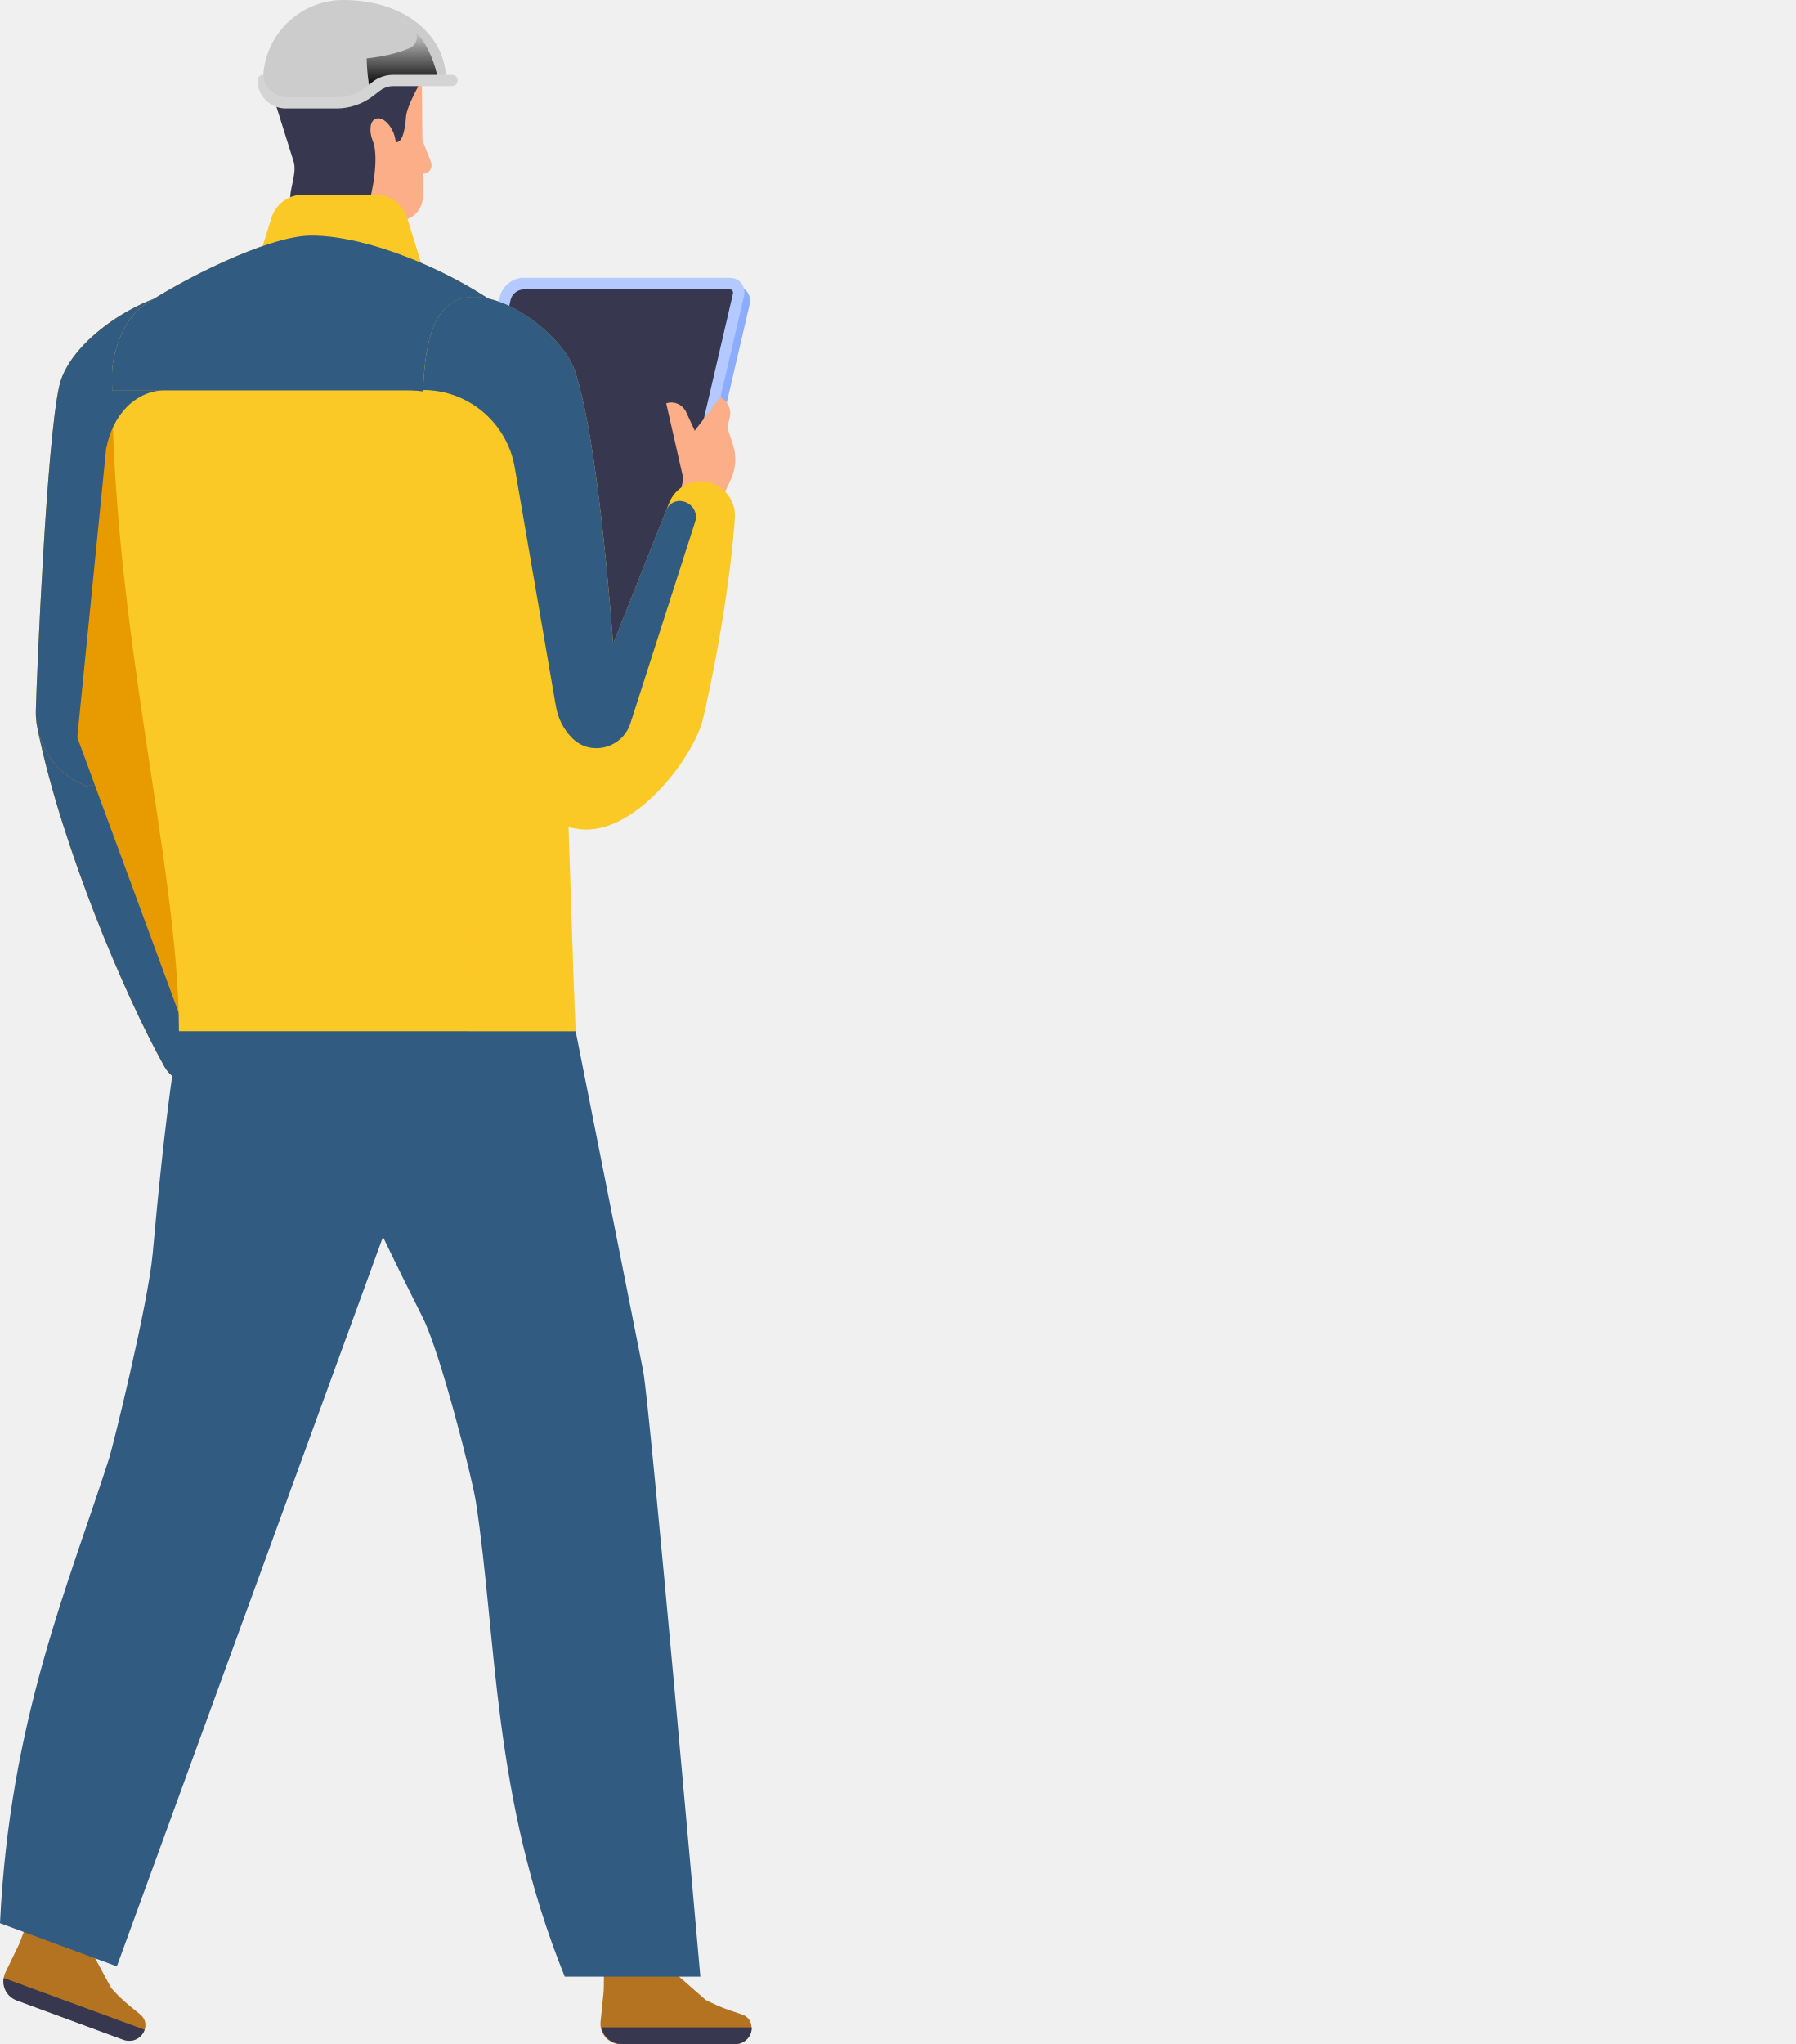
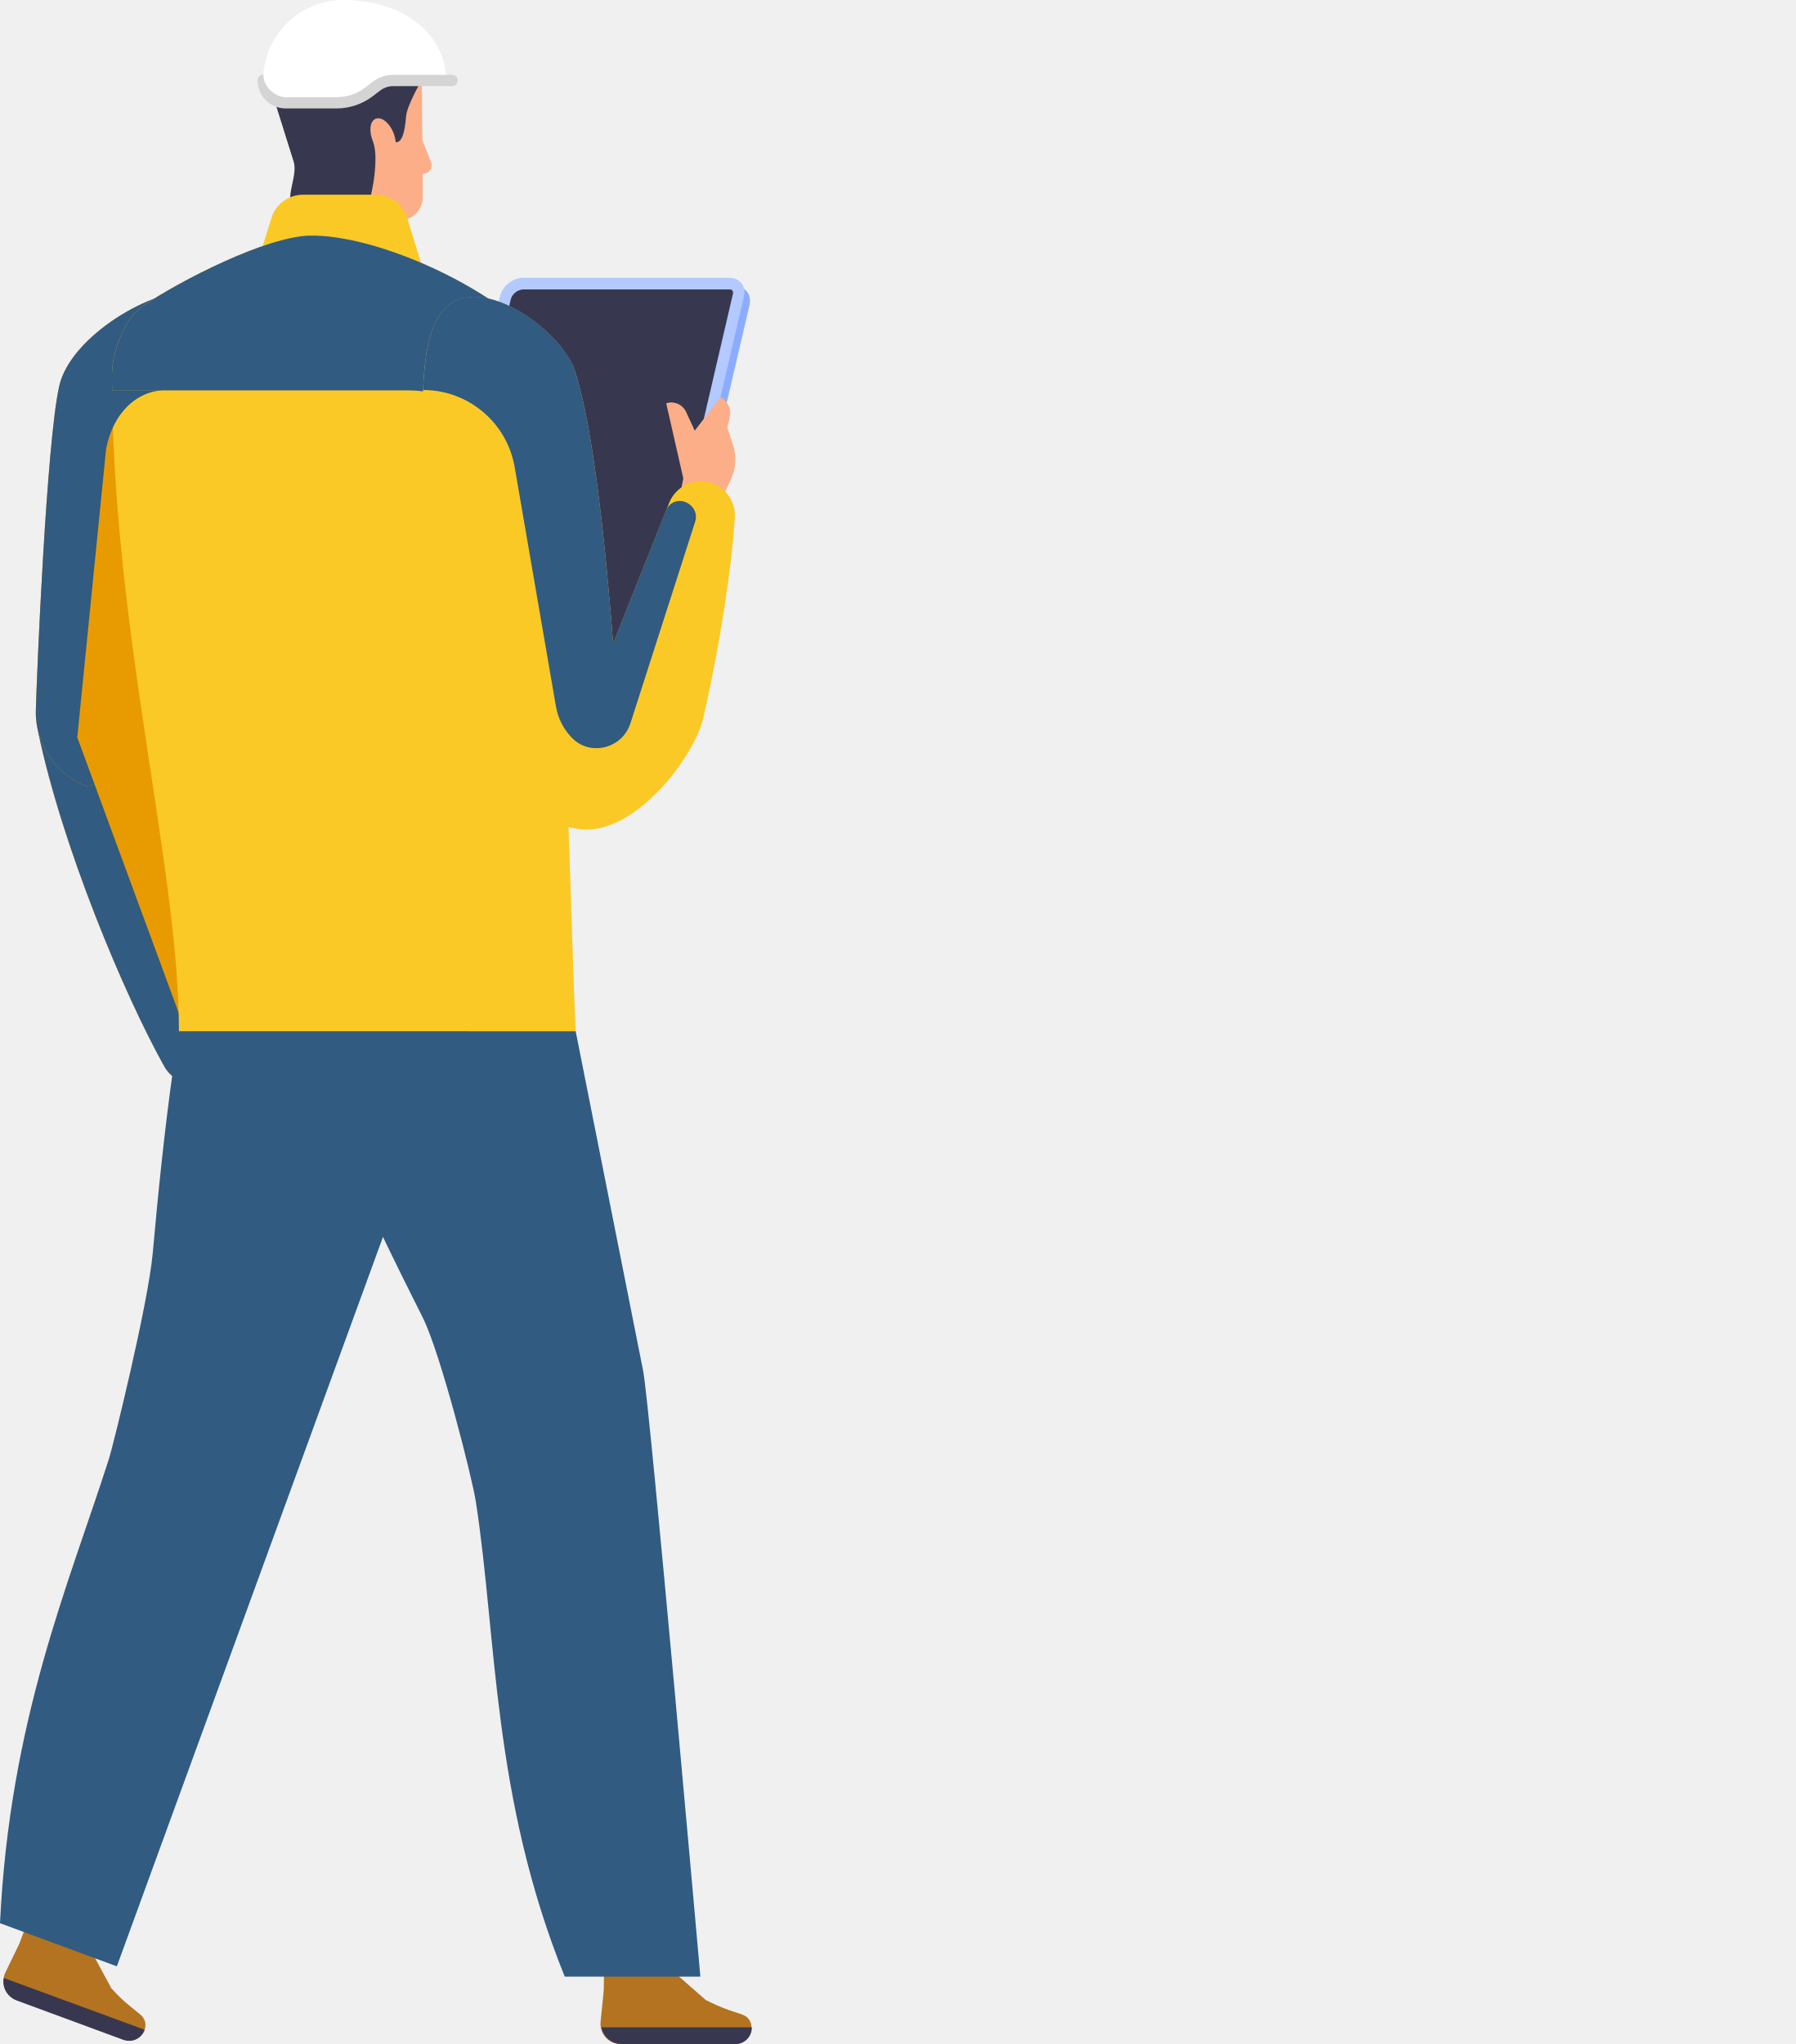
<svg xmlns="http://www.w3.org/2000/svg" version="1.1" id="pan" x="0px" y="0px" viewBox="0 0 957.3 1089.6" style="enable-background:new 0 0 957.3 1089.6;" xml:space="preserve">
  <style type="text/css">
	.st0{fill:#FCAE88;}
	.st1{fill:#E89B00;}
	.st2{fill:#315B81;}
	.st3{fill:#8CADFF;}
	.st4{fill:#B3C9FF;}
	.st5{fill:#37384F;}
	.st6{fill:#B37320;}
	.st7{fill:#FBC926;}
	.st8{opacity:0.4;fill:#FBC926;enable-background:new    ;}
- 	.st9{fill:#CCCCCC;}
- 	.st10{opacity:0.3;fill:#CCCCCC;enable-background:new    ;}
- 	.st11{fill:url(#SVGID_1_);}
- 	.st12{fill:#D4D4D4;}
+ 	.st9{fill:#FFFFFF;}
+ 	.st10{opacity:0.3;fill:#FFFFFF;enable-background:new    ;}
+ 	.st11{fill:#D4D4D4;}
</style>
  <path class="st0" d="M129.2,613.4l-4-12.7l-27.8-28.9l13.2-14.6l27.5,17.4l7.4,25.3l-6,24.2C134.5,622.4,130.8,618.4,129.2,613.4z" />
  <path class="st1" d="M20.3,389.9C33,451,66.1,530,87.6,568.5c4.9,8.7,16,11.8,24.7,6.9c6.8-3.8,10.4-11.6,8.9-19.3l-31.6-161  L20.3,389.9z" />
  <path class="st2" d="M41.2,393.1l0.2-1.6l-21.1-1.6C33,451,66.1,530,87.6,568.5c4.2,7.5,13.1,11,21.3,8.4L41.2,393.1z" />
  <path class="st1" d="M112.5,203.9c1.5-17.7,12.2-45.5-9.3-48.3c-20.7-2.7-65.5,23.3-71.6,50.1c-6.8,29.8-12,154.2-12.5,173.1  c-0.4,17.8,10.4,33.9,27,40.3l49.8-9.6C95.9,409.6,107.2,265.4,112.5,203.9z" />
  <path class="st2" d="M103.2,155.6c-20.7-2.7-65.5,23.3-71.6,50.1c-6.8,29.8-12,154.2-12.5,173.1c-0.4,17.8,10.4,33.9,27,40.3  l4.4-0.8l-9.3-25.2L59.7,208h52.4c0.1-1.4,0.2-2.8,0.4-4.1C114,186.1,124.7,158.3,103.2,155.6z" />
-   <path class="st3" d="M343.8,359.4H233.6c-5.5,0-8.9-4.5-7.6-10l43.5-186.8c1.3-5.5,6.8-10,12.3-10h110.2c5.5,0,8.9,4.5,7.6,10  l-43.5,186.9C354.8,355,349.3,359.4,343.8,359.4z" />
-   <path class="st4" d="M340.8,354.9H230.6c-5.5,0-8.9-4.5-7.6-10l43.5-186.8c1.3-5.5,6.8-10,12.3-10h110.2c5.5,0,8.9,4.5,7.6,10  l-43.5,186.8C351.8,350.4,346.3,354.9,340.8,354.9z" />
-   <path class="st5" d="M230.6,348.9c-0.6,0.1-1.1-0.2-1.6-0.5c-0.4-0.6-0.4-1.3-0.2-2l43.5-186.8c0.8-2.9,3.4-5,6.4-5.3h110.2  c0.6-0.1,1.2,0.1,1.6,0.6c0.4,0.6,0.4,1.3,0.2,2l-43.5,186.8c-0.8,2.9-3.4,5-6.4,5.3H230.6z" />
-   <path class="st6" d="M74.8,1073.9l-5.5-4.5c-3.6-2.9-6.9-6.1-10-9.6l-9.8-18.2l-36.2-13.4c-2.5,6.7-3.1,8.3-3.9,9.8l-6.4,13.2  c-2.7,5.4-0.5,11.9,4.9,14.5c0.4,0.2,0.7,0.3,1.1,0.5l57.2,21.1C74.4,1090.5,81.7,1079.7,74.8,1073.9z" />
-   <path class="st5" d="M77.1,1082c-1.5,4.5-6.4,6.9-10.9,5.5c0,0-0.1,0-0.1,0l-57.2-21.1c-4.9-1.8-7.9-6.8-6.9-12L77.1,1082z" />
+   <path class="st3" d="M343.8,359.4H233.6c-5.5,0-8.9-4.5-7.6-10l43.5-186.8c1.3-5.5,6.8-10,12.3-10H392c5.5,0,8.9,4.5,7.6,10  l-43.5,186.9C354.8,355,349.3,359.4,343.8,359.4z" />
+   <path class="st4" d="M340.8,354.9H230.6c-5.5,0-8.9-4.5-7.6-10l43.5-186.8c1.3-5.5,6.8-10,12.3-10H389c5.5,0,8.9,4.5,7.6,10  l-43.5,186.8C351.8,350.4,346.3,354.9,340.8,354.9z" />
+   <path class="st5" d="M230.6,348.9c-0.6,0.1-1.1-0.2-1.6-0.5c-0.4-0.6-0.4-1.3-0.2-2l43.5-186.8c0.8-2.9,3.4-5,6.4-5.3h110.2  c0.6-0.1,1.2,0.1,1.6,0.6c0.4,0.6,0.4,1.3,0.2,2l-43.5,186.8c-0.8,2.9-3.4,5-6.4,5.3H230.6V348.9z" />
+   <path class="st6" d="M74.8,1073.9l-5.5-4.5c-3.6-2.9-6.9-6.1-10-9.6l-9.8-18.2l-36.2-13.4c-2.5,6.7-3.1,8.3-3.9,9.8L3,1051.2  c-2.7,5.4-0.5,11.9,4.9,14.5c0.4,0.2,0.7,0.3,1.1,0.5l57.2,21.1C74.4,1090.5,81.7,1079.7,74.8,1073.9z" />
+   <path class="st5" d="M77.1,1082c-1.5,4.5-6.4,6.9-10.9,5.5h-0.1l-57.2-21.1c-4.9-1.8-7.9-6.8-6.9-12L77.1,1082z" />
  <path class="st2" d="M267.3,486.4l-154.4-24.5C94.6,536.3,87.3,603,81.4,668.3c-2.5,27.2-21.2,102.7-23.2,109  C36.6,844.8,5.2,916.7,0,1025.2l62.3,23L267.3,486.4z" />
-   <path class="st6" d="M395.7,1073.9l-6.8-2.3c-4.4-1.5-8.6-3.4-12.7-5.5l-15.6-13.7h-38.6c0,7.1-0.1,8.8-0.3,10.6l-1.5,14.7  c-0.6,6,3.7,11.3,9.6,11.9c0.4,0,0.8,0.1,1.2,0.1h60.9C401.1,1089.6,404.2,1076.9,395.7,1073.9z" />
+   <path class="st6" d="M395.7,1073.9l-6.8-2.3c-4.4-1.5-8.6-3.4-12.7-5.5l-15.6-13.7H322c0,7.1-0.1,8.8-0.3,10.6l-1.5,14.7  c-0.6,6,3.7,11.3,9.6,11.9c0.4,0,0.8,0.1,1.2,0.1h60.9C401.1,1089.6,404.2,1076.9,395.7,1073.9z" />
  <path class="st5" d="M400.8,1080.7c0.2,4.7-3.6,8.7-8.3,8.9c-0.1,0-0.1,0-0.2,0h-60.9c-5.2,0-9.8-3.7-10.7-8.9H400.8z" />
  <path class="st2" d="M342.9,730.8c-15-75.4-58.4-293.9-58.4-293.9l-139.8,76c23.3,72.6,51.8,132,80.7,189.5  c9.4,18.7,26.3,85.2,28.3,98.1c11.3,73.1,8.7,157.5,47.4,253.2h72.3C373.4,1053.7,346.5,749.1,342.9,730.8z" />
-   <path class="st7" d="M283.5,177.6c-26.1-26.5-83.4-52.5-118.2-52c-23.3,0.4-69.7,24.2-89.3,37.6c-9.8,6.7-16.3,24.7-16.3,36.6  c0,135.5,35.7,262.2,35.7,349.9h211.5C303.7,484.1,298,192.4,283.5,177.6z" />
+   <path class="st7" d="M283.5,177.6c-26.1-26.5-83.4-52.5-118.2-52C142,126,95.6,149.8,76,163.2c-9.8,6.7-16.3,24.7-16.3,36.6  c0,135.5,35.7,262.2,35.7,349.9h211.5C303.7,484.1,298,192.4,283.5,177.6z" />
  <polygon class="st0" points="205.1,109.4 211.8,163.3 160.4,171.2 162,92.8 " />
  <path class="st0" d="M225.4,104.4c0.3,9.4-9,17.9-26.6,11.2l-28.4-18l-13.6-40.3L172.4,23l52.4,3L225.4,104.4z" />
-   <path class="st5" d="M172.1,14.4h50.7c4.1,0.2,16.5,20.8,2.8,26.9c0,0-8.6,14.6-9.1,20.7c-0.7,9.2-2.4,14.1-5.5,13.8  c-0.2-1.7-0.6-3.4-1.2-5c-2.2-5.4-6.4-8.7-9.5-7.5s-3.7,6.6-1.5,12c3.3,7.9,0,27.7-3,35.6h-37.6c-8.1-2.8,0.9-16.4-1.6-24.6  L147.1,56C140.3,30.9,149.5,14.2,172.1,14.4z" />
-   <path class="st0" d="M217.1,92.6h8.5c2.5,0,4.5-2,4.5-4.5c0-0.6-0.1-1.1-0.3-1.7l-6.3-15.9h-6.3V92.6z" />
+   <path class="st5" d="M172.1,14.4h50.7c4.1,0.2,16.5,20.8,2.8,26.9c0,0-8.6,14.6-9.1,20.7c-0.7,9.2-2.4,14.1-5.5,13.8  c-0.2-1.7-0.6-3.4-1.2-5c-2.2-5.4-6.4-8.7-9.5-7.5c-3.1,1.2-3.7,6.6-1.5,12c3.3,7.9,0,27.7-3,35.6h-37.6c-8.1-2.8,0.9-16.4-1.6-24.6  L147.1,56C140.3,30.9,149.5,14.2,172.1,14.4z" />
+   <path class="st0" d="M217.1,92.6h8.5c2.5,0,4.5-2,4.5-4.5c0-0.6-0.1-1.1-0.3-1.7l-6.3-15.9h-6.3L217.1,92.6L217.1,92.6z" />
  <path class="st7" d="M228.3,152.5h-94.9l11.3-36.3c2.3-7.4,9.1-12.4,16.8-12.4h38.8c7.7,0,14.5,5,16.8,12.4L228.3,152.5z" />
-   <path class="st2" d="M283.5,177.6c-26.1-26.5-83.4-52.5-118.2-52c-23.3,0.4-69.7,24.2-89.3,37.6c-9.8,6.7-16.3,24.7-16.3,36.6  c0,2.8,0,5.5,0.1,8.3h157.7c28.8,0,53.4,20.7,58.3,49l15,87.1c0.9,0.5,4.2,1,8.7,1.5C295.8,262.3,290.8,185,283.5,177.6z" />
+   <path class="st2" d="M283.5,177.6c-26.1-26.5-83.4-52.5-118.2-52C142,126,95.6,149.8,76,163.2c-9.8,6.7-16.3,24.7-16.3,36.6  c0,2.8,0,5.5,0.1,8.3h157.7c28.8,0,53.4,20.7,58.3,49l15,87.1c0.9,0.5,4.2,1,8.7,1.5C295.8,262.3,290.8,185,283.5,177.6z" />
  <path class="st2" d="M52.7,218.6c0.6,0.4,7-10.6,7-10.6h28.8c-16.3,0-28.5,13.2-31.9,31.2L52.7,218.6z" />
  <path class="st8" d="M225.4,212.8c-12.7,141.7,31.3,255.9,24.7,336.9h56.8c-2.8-57.1-7.5-286.1-18.2-353.7L225.4,212.8z" />
  <path class="st0" d="M364.3,255l-9.1-40c4.2-1.4,8.7,0.6,10.6,4.6l11.2,24.3L364.3,255z" />
-   <path class="st9" d="M183.1,0c-23.6,0-42.8,19.1-42.8,42.8c0,0,0,0,0,0c0,6.6,5.4,12,12,12h27.2c6.2,0,12.2-2.1,17.1-5.9l7.9-6.1  h33.3C237.9,19.1,216,0,183.1,0z" />
+   <path class="st9" d="M183.1,0c-23.6,0-42.8,19.1-42.8,42.8l0,0c0,6.6,5.4,12,12,12h27.2c6.2,0,12.2-2.1,17.1-5.9l7.9-6.1h33.3  C237.9,19.1,216,0,183.1,0z" />
  <path class="st10" d="M165.8,37.5c-8.3,0-16.7-0.4-25-1.2c-0.3,2.1-0.5,4.3-0.5,6.5c0,6.6,5.4,12,12,12h27.2  c6.2,0,12.2-2.1,17.1-5.9l7.9-6.1h33.3c0-5.7-1.3-11.3-3.8-16.4C218.2,33.2,193.5,37.5,165.8,37.5z" />
-   <linearGradient id="SVGID_1_" gradientUnits="userSpaceOnUse" x1="214.586" y1="1078.77" x2="214.586" y2="1041" gradientTransform="matrix(1 0 0 -1 0 1087.89)">
-     <stop offset="0" style="stop-color:#FFFFFF" />
-     <stop offset="1" style="stop-color:#000000" />
-   </linearGradient>
-   <path class="st11" d="M197.1,47.5c-3.3-19-2-39,7.8-39c13.7,0,25.4,15.4,28.7,34.3C218.2,41.2,205.7,42.4,197.1,47.5z" />
-   <path class="st12" d="M179.5,57.8h-27.2c-8.3,0-15-6.7-15-15c0.1-1.7,1.4-3,3.1-3c0,7,6.9,12,11.9,12h27.2c5.5,0,10.9-1.8,15.3-5.2  l3.9-3c3.1-2.4,6.9-3.7,10.9-3.7H241c1.7,0,3,1.3,3,3s-1.3,3-3,3l0,0h-31.3c-2.6,0-5.1,0.9-7.2,2.5l-3.9,3  C193.1,55.5,186.4,57.8,179.5,57.8z" />
+   <path class="st9" d="M197.1,47.5c-3.3-19-2-39,7.8-39c13.7,0,25.4,15.4,28.7,34.3C218.2,41.2,205.7,42.4,197.1,47.5z" />
+   <path class="st11" d="M179.5,57.8h-27.2c-8.3,0-15-6.7-15-15c0.1-1.7,1.4-3,3.1-3c0,7,6.9,12,11.9,12h27.2c5.5,0,10.9-1.8,15.3-5.2  l3.9-3c3.1-2.4,6.9-3.7,10.9-3.7H241c1.7,0,3,1.3,3,3s-1.3,3-3,3l0,0h-31.3c-2.6,0-5.1,0.9-7.2,2.5l-3.9,3  C193.1,55.5,186.4,57.8,179.5,57.8z" />
  <path class="st9" d="M184.1,31.7c13.4,0,25.5-2.3,34.4-6.1c3.2-1.4,4.6-5.1,3.2-8.2c-0.4-0.8-0.9-1.6-1.6-2.2  C211.5,7.6,198.4,3,183.1,3c-11.8,0-22.9,5.7-29.8,15.3c-2,2.8-1.4,6.7,1.4,8.7c0.6,0.4,1.2,0.7,1.9,0.9  C165.6,30.5,174.8,31.8,184.1,31.7z" />
  <path class="st0" d="M368.9,231.5l-7.7,39.4l19,5.1l9.5-20.5c2.7-5.8,3.1-12.4,1.1-18.4l-3-9.2l1.3-5.6c1-4.2-1.1-8.6-5-10.5  L368.9,231.5z" />
  <path class="st7" d="M377.5,257c-8.7-1.9-17.4,2.8-20.7,11l-29.9,75.1c-3.8-49.2-10.5-115.6-20.4-145.4  c-5.6-16.9-34.1-40.8-55.8-39.3c-20.8,1.4-24.6,26.8-25.3,54.3c-0.8,30.6,20.7,156.2,24,174.9c1.6,9.1,31.1,53.3,62,54.6  c28.9,1.2,59-39.7,63.5-59.3c9.3-40.6,15.2-80.9,16.9-107.1C392.3,266.9,386.2,258.9,377.5,257z" />
-   <path class="st2" d="M355.1,272.1l-28.2,70.9c-3.8-49.2-10.5-115.6-20.4-145.4c-5.6-16.9-34.1-40.8-55.8-39.3  c-19.6,1.4-24.1,23.9-25.1,49.6c24.1,0,44.7,17.4,48.8,41.1l22,127.6c1.1,6.3,4,12.1,8.5,16.7c9.8,10.1,26.9,5.7,31.2-7.7  l34.5-107.4c2.8-8.7-8.5-15.2-14.3-8.2C355.8,270.7,355.4,271.4,355.1,272.1z" />
+   <path class="st2" d="M355.1,272.1L326.9,343c-3.8-49.2-10.5-115.6-20.4-145.4c-5.6-16.9-34.1-40.8-55.8-39.3  c-19.6,1.4-24.1,23.9-25.1,49.6c24.1,0,44.7,17.4,48.8,41.1l22,127.6c1.1,6.3,4,12.1,8.5,16.7c9.8,10.1,26.9,5.7,31.2-7.7  l34.5-107.4c2.8-8.7-8.5-15.2-14.3-8.2C355.8,270.7,355.4,271.4,355.1,272.1z" />
</svg>
